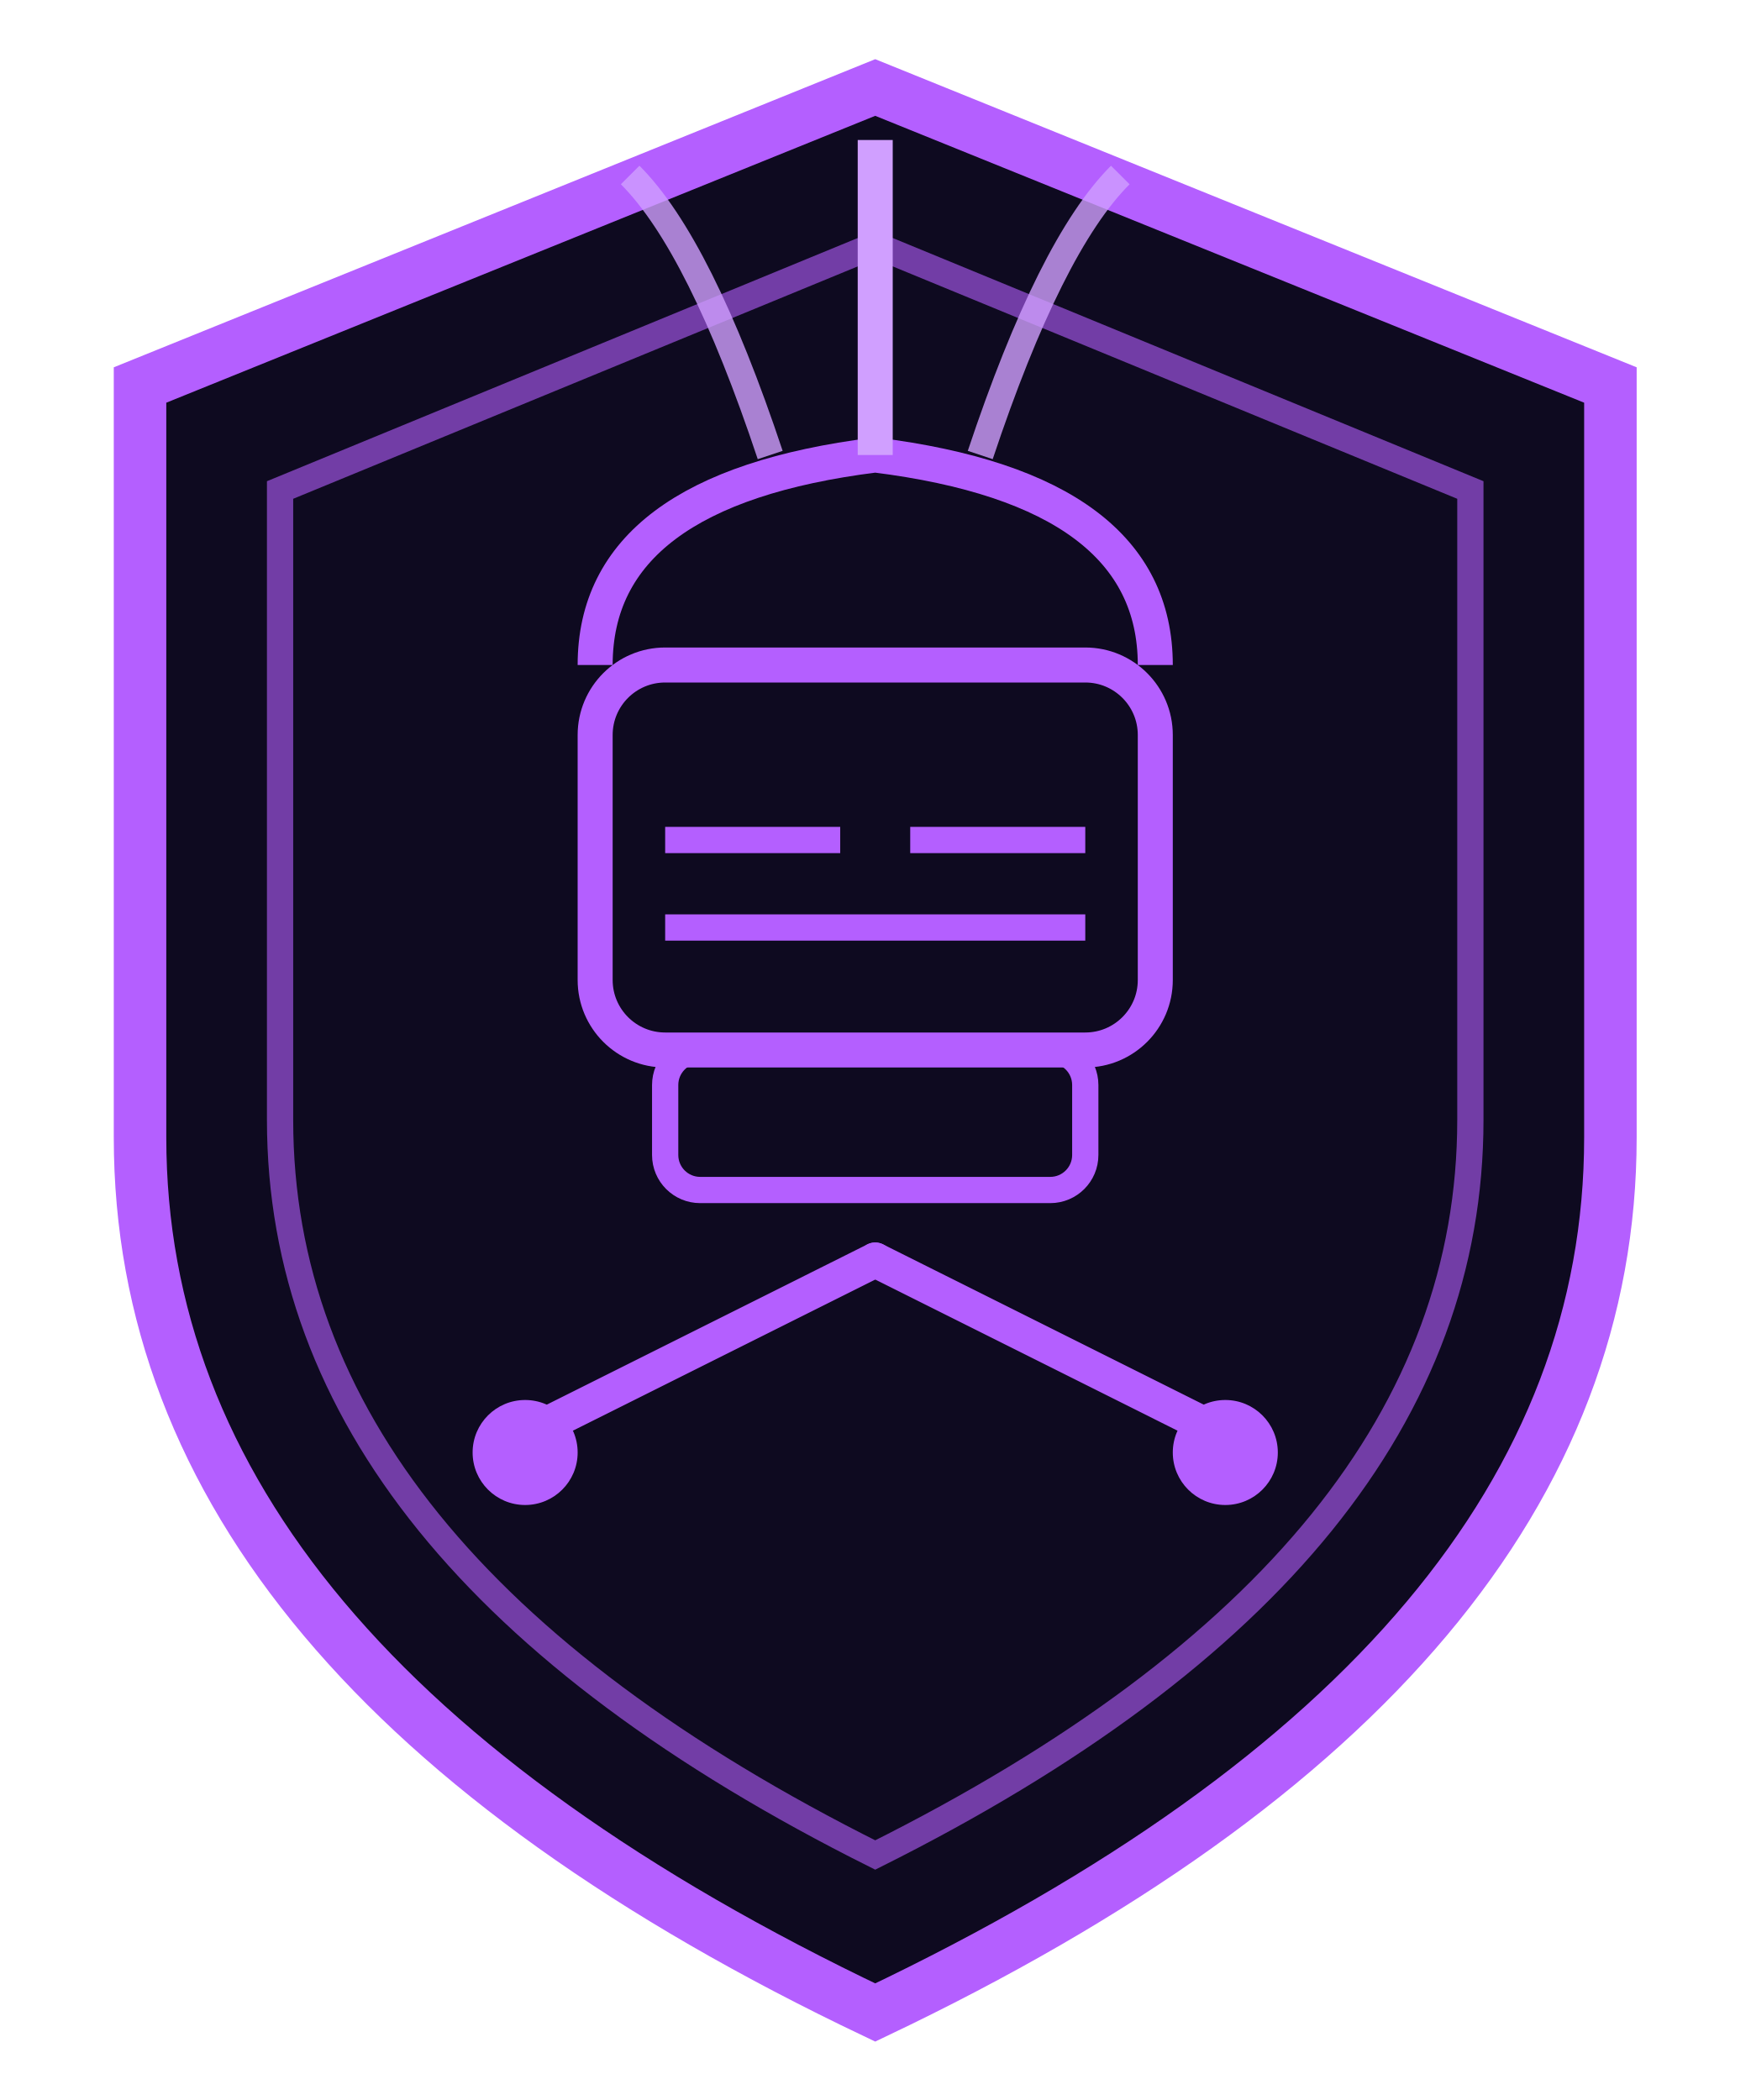
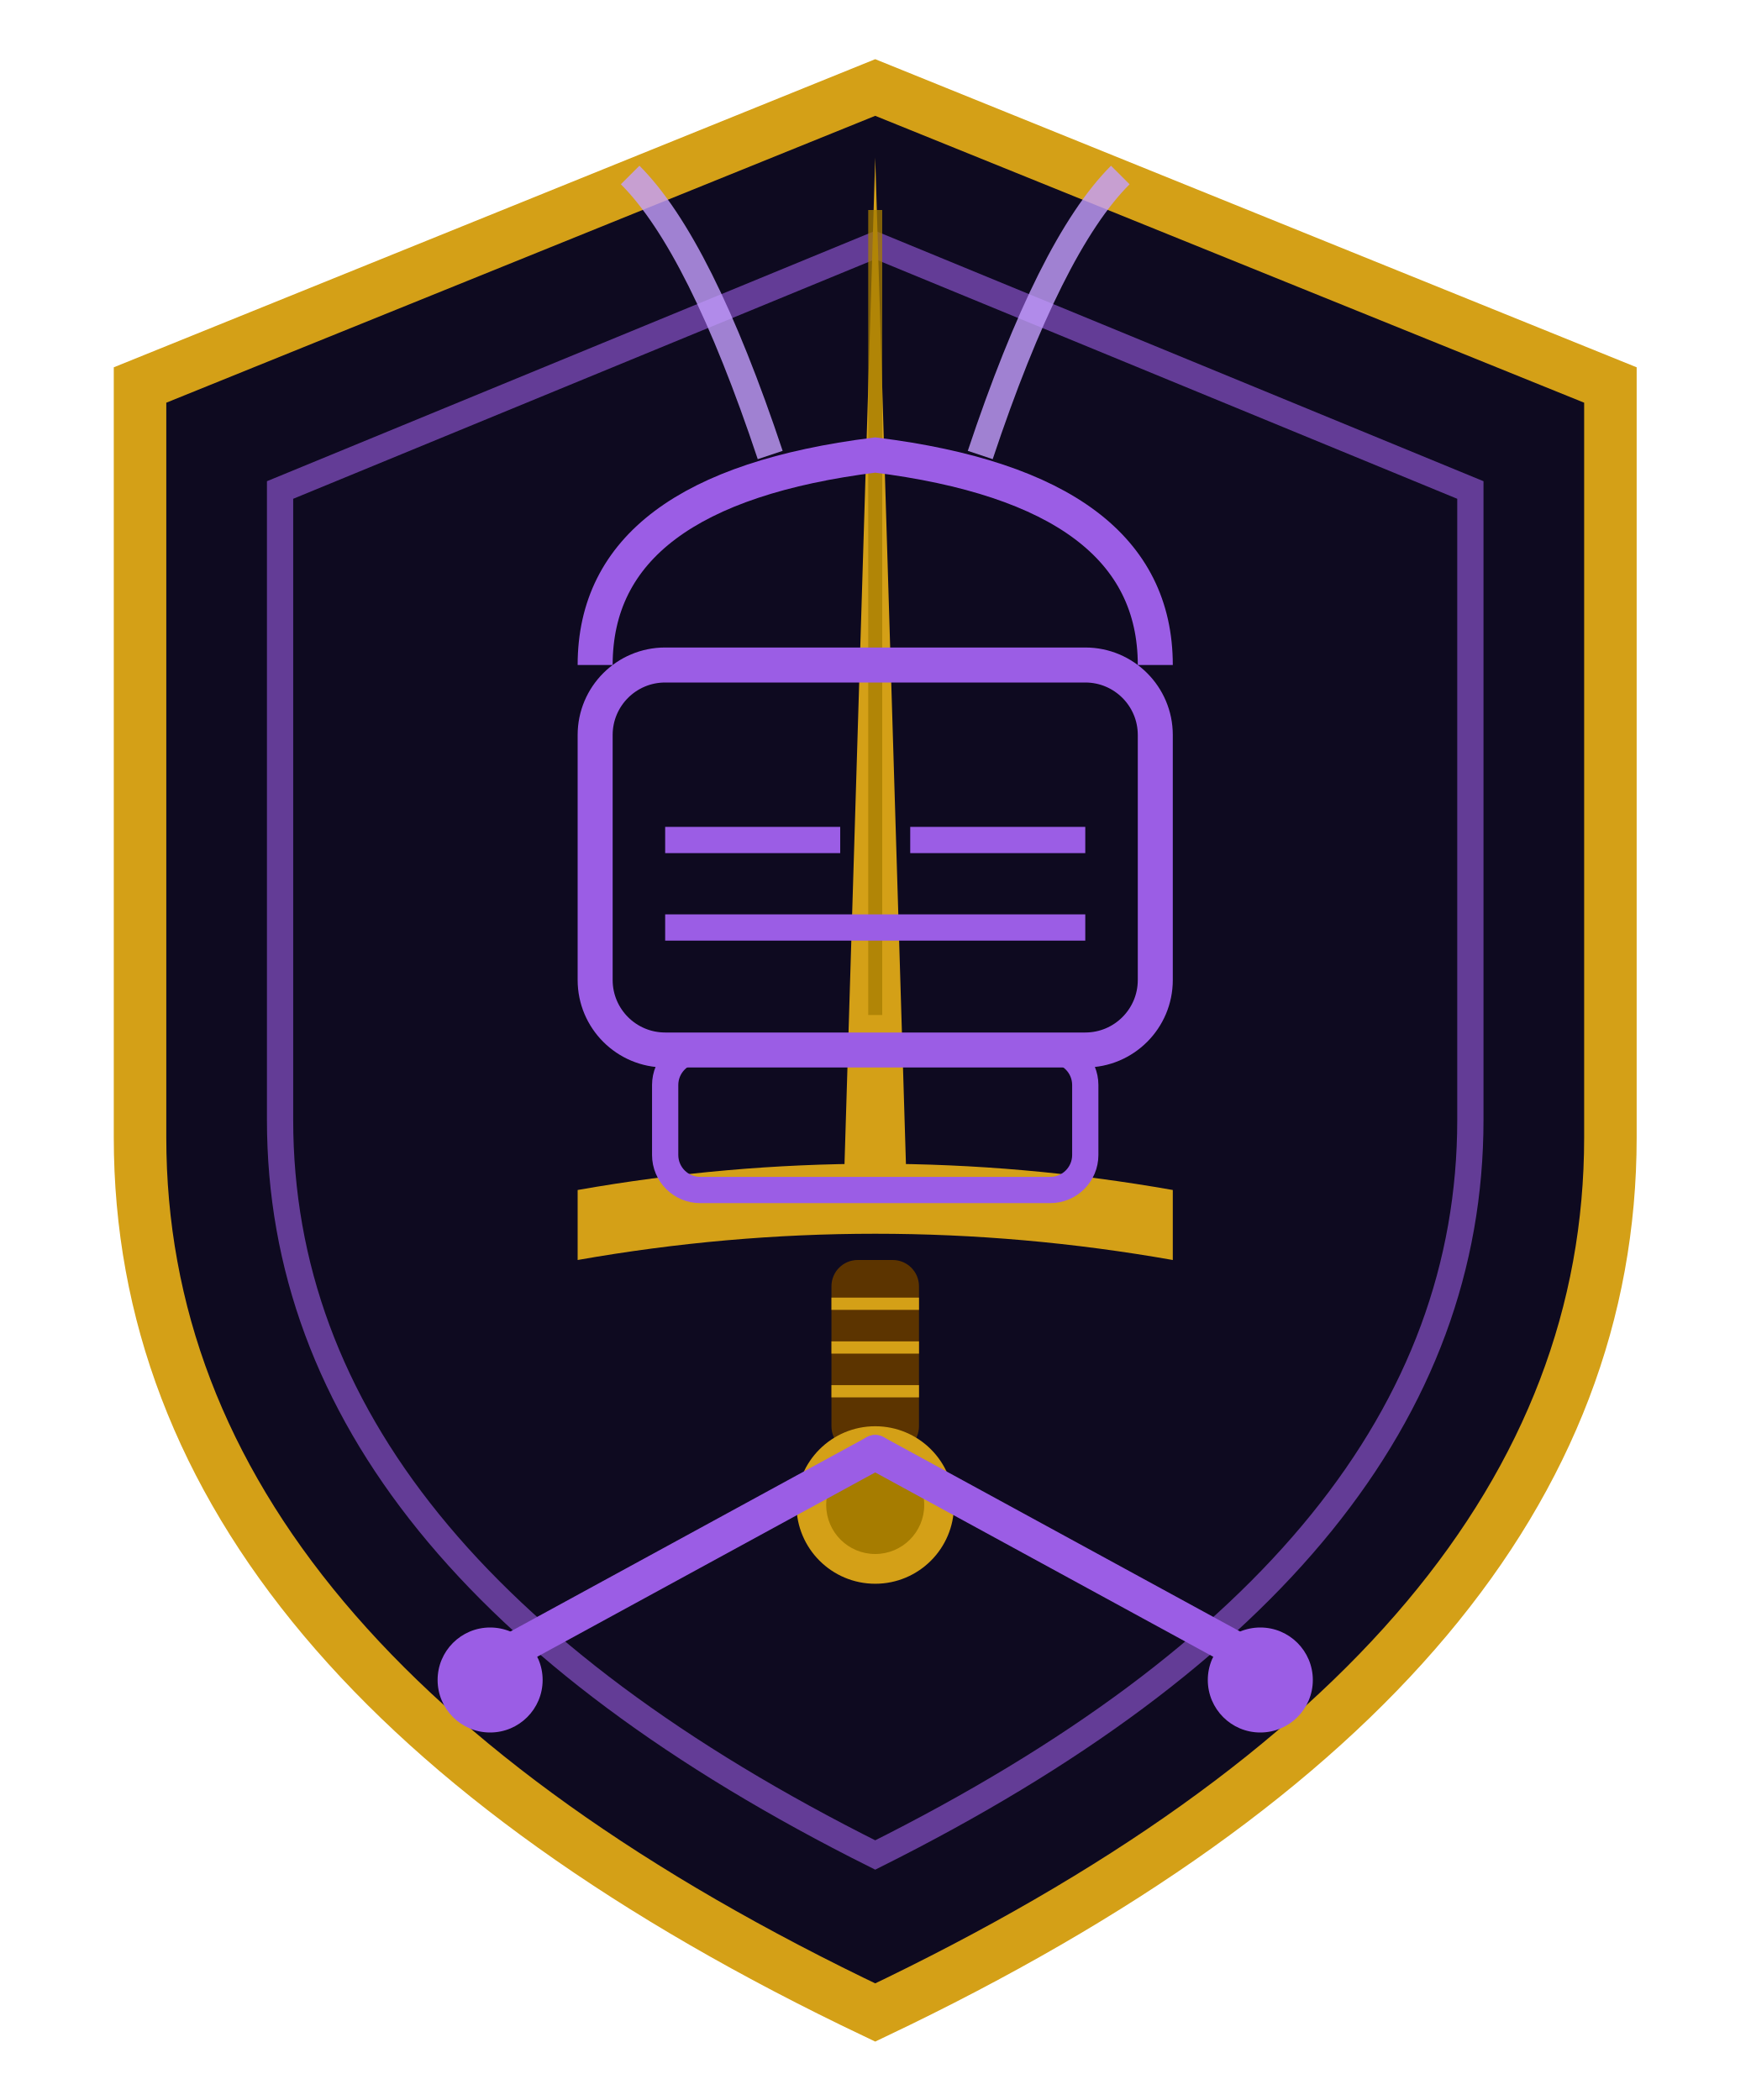
<svg xmlns="http://www.w3.org/2000/svg" viewBox="0 0 100 120" fill="none">
-   <path d="M50 5 L92 22 L92 65 Q92 95 50 115 Q8 95 8 65 L8 22 Z" fill="#0e0a20" stroke="#b45fff" stroke-width="3" />
-   <path d="M50 14 L84 28 L84 64 Q84 89 50 106 Q16 89 16 64 L16 28 Z" fill="none" stroke="#b45fff" stroke-width="1.5" opacity="0.6" />
-   <rect x="34" y="38" width="32" height="22" rx="4" fill="none" stroke="#b45fff" stroke-width="2" />
-   <path d="M34 38 Q34 28 50 26 Q66 28 66 38" fill="none" stroke="#b45fff" stroke-width="2" />
-   <line x1="38" y1="48" x2="48" y2="48" stroke="#b45fff" stroke-width="1.5" />
-   <line x1="52" y1="48" x2="62" y2="48" stroke="#b45fff" stroke-width="1.5" />
-   <line x1="38" y1="53" x2="62" y2="53" stroke="#b45fff" stroke-width="1.5" />
-   <path d="M44 26 Q40 14 36 10" stroke="#d09fff" stroke-width="1.5" fill="none" opacity="0.8" />
-   <path d="M50 26 Q50 12 50 8" stroke="#d09fff" stroke-width="2" fill="none" />
-   <path d="M56 26 Q60 14 64 10" stroke="#d09fff" stroke-width="1.5" fill="none" opacity="0.8" />
-   <rect x="38" y="60" width="24" height="8" rx="2" fill="none" stroke="#b45fff" stroke-width="1.5" />
-   <line x1="30" y1="82" x2="50" y2="72" stroke="#b45fff" stroke-width="2" stroke-linecap="round" />
-   <line x1="70" y1="82" x2="50" y2="72" stroke="#b45fff" stroke-width="2" stroke-linecap="round" />
-   <circle cx="30" cy="83" r="3" fill="#b45fff" />
-   <circle cx="70" cy="83" r="3" fill="#b45fff" />
+   <path d="M50 5 L92 22 L92 65 Q92 95 50 115 Q8 95 8 65 L8 22 Z" fill="#0e0a20" stroke="#d4a017" stroke-width="3" />
+   <path d="M50 14 L84 28 L84 64 Q84 89 50 106 Q16 89 16 64 L16 28 Z" fill="none" stroke="#9b5de5" stroke-width="1.5" opacity="0.6" />
+   <polygon points="50,9 51.8,68 48.2,68" fill="#d4a017" />
+   <line x1="50" y1="12" x2="50" y2="58" stroke="#a67c00" stroke-width="0.8" opacity="0.75" />
+   <path d="M33,68 Q50,65 67,68 L67,72 Q50,69 33,72 Z" fill="#d4a017" />
+   <rect x="47.5" y="72" width="5" height="11" rx="1.5" fill="#5c3400" />
+   <line x1="47.5" y1="74.5" x2="52.5" y2="74.5" stroke="#d4a017" stroke-width="0.7" />
+   <line x1="47.5" y1="77" x2="52.5" y2="77" stroke="#d4a017" stroke-width="0.7" />
+   <line x1="47.5" y1="79.5" x2="52.5" y2="79.5" stroke="#d4a017" stroke-width="0.7" />
+   <circle cx="50" cy="86" r="4.5" fill="#d4a017" />
+   <circle cx="50" cy="86" r="2.8" fill="#a67c00" />
+   <rect x="34" y="38" width="32" height="22" rx="4" fill="none" stroke="#9b5de5" stroke-width="2" />
+   <path d="M34 38 Q34 28 50 26 Q66 28 66 38" fill="none" stroke="#9b5de5" stroke-width="2" />
+   <line x1="38" y1="48" x2="48" y2="48" stroke="#9b5de5" stroke-width="1.5" />
+   <line x1="52" y1="48" x2="62" y2="48" stroke="#9b5de5" stroke-width="1.5" />
+   <line x1="38" y1="53" x2="62" y2="53" stroke="#9b5de5" stroke-width="1.5" />
+   <path d="M44 26 Q40 14 36 10" stroke="#c49fff" stroke-width="1.5" fill="none" opacity="0.8" />
+   <path d="M56 26 Q60 14 64 10" stroke="#c49fff" stroke-width="1.5" fill="none" opacity="0.8" />
+   <rect x="38" y="60" width="24" height="8" rx="2" fill="none" stroke="#9b5de5" stroke-width="1.5" />
+   <line x1="28" y1="95" x2="50" y2="83" stroke="#9b5de5" stroke-width="2" stroke-linecap="round" />
+   <line x1="72" y1="95" x2="50" y2="83" stroke="#9b5de5" stroke-width="2" stroke-linecap="round" />
+   <circle cx="28" cy="96" r="3" fill="#9b5de5" />
+   <circle cx="72" cy="96" r="3" fill="#9b5de5" />
</svg>
